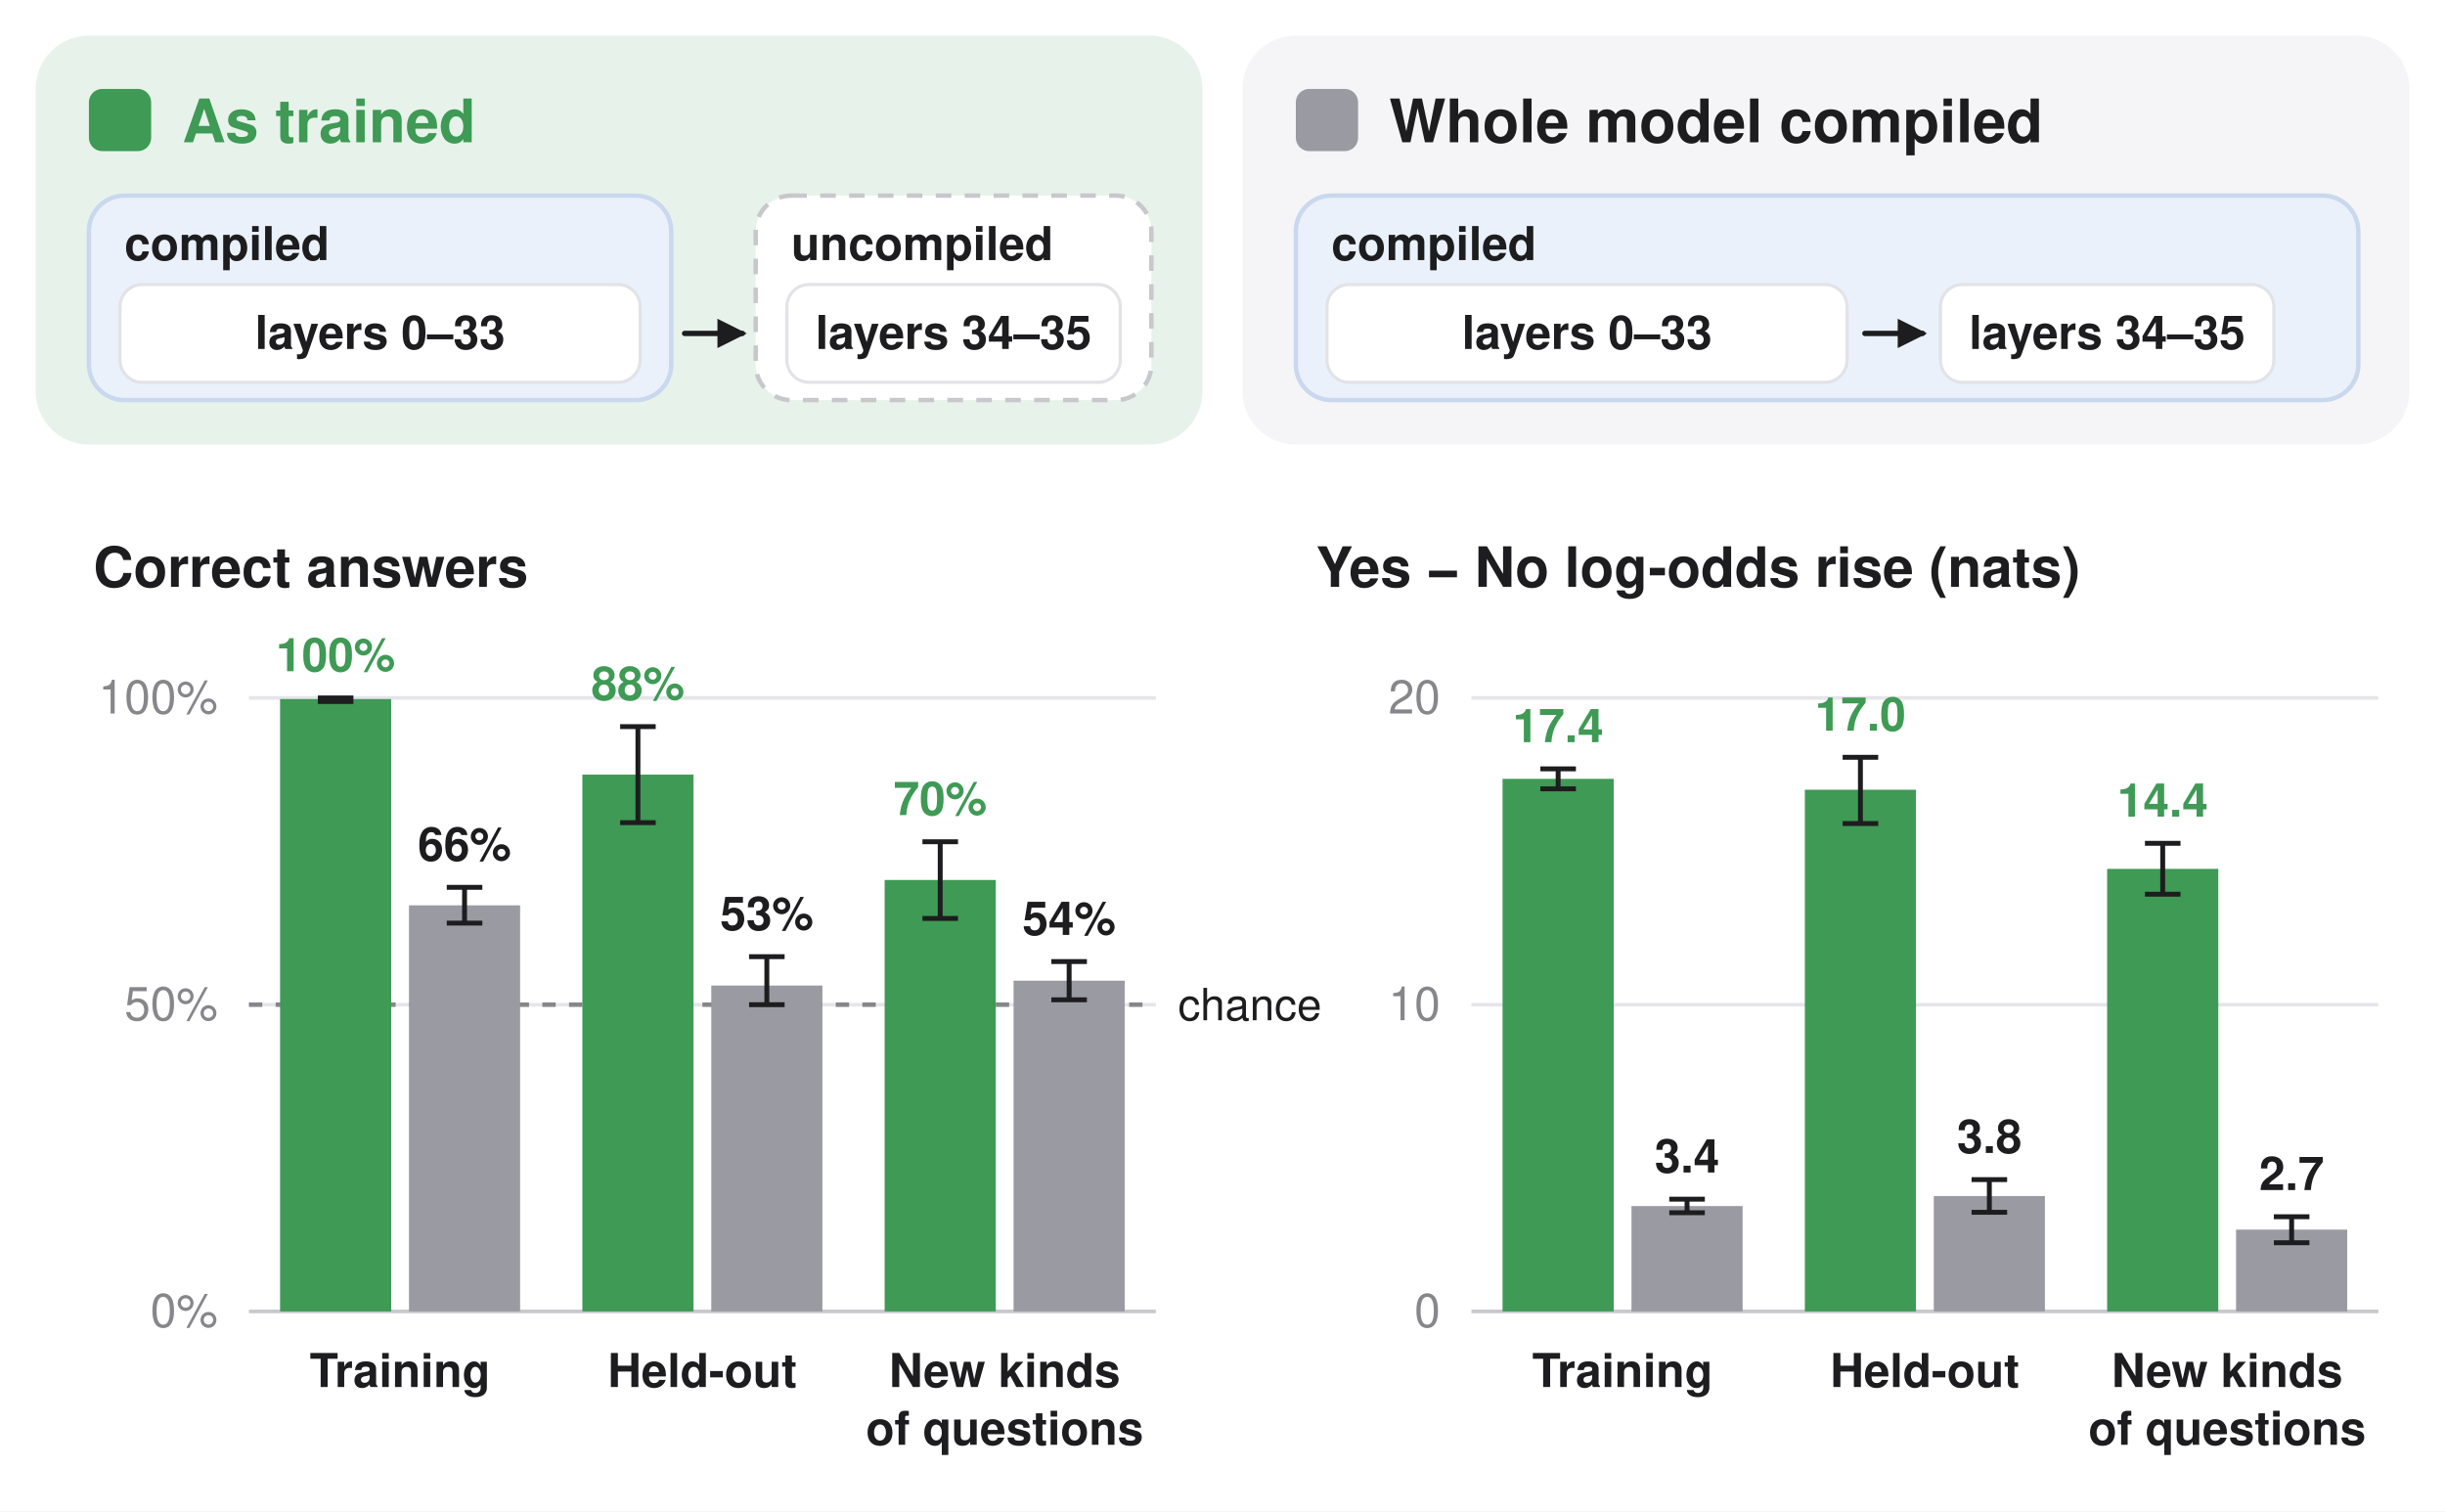
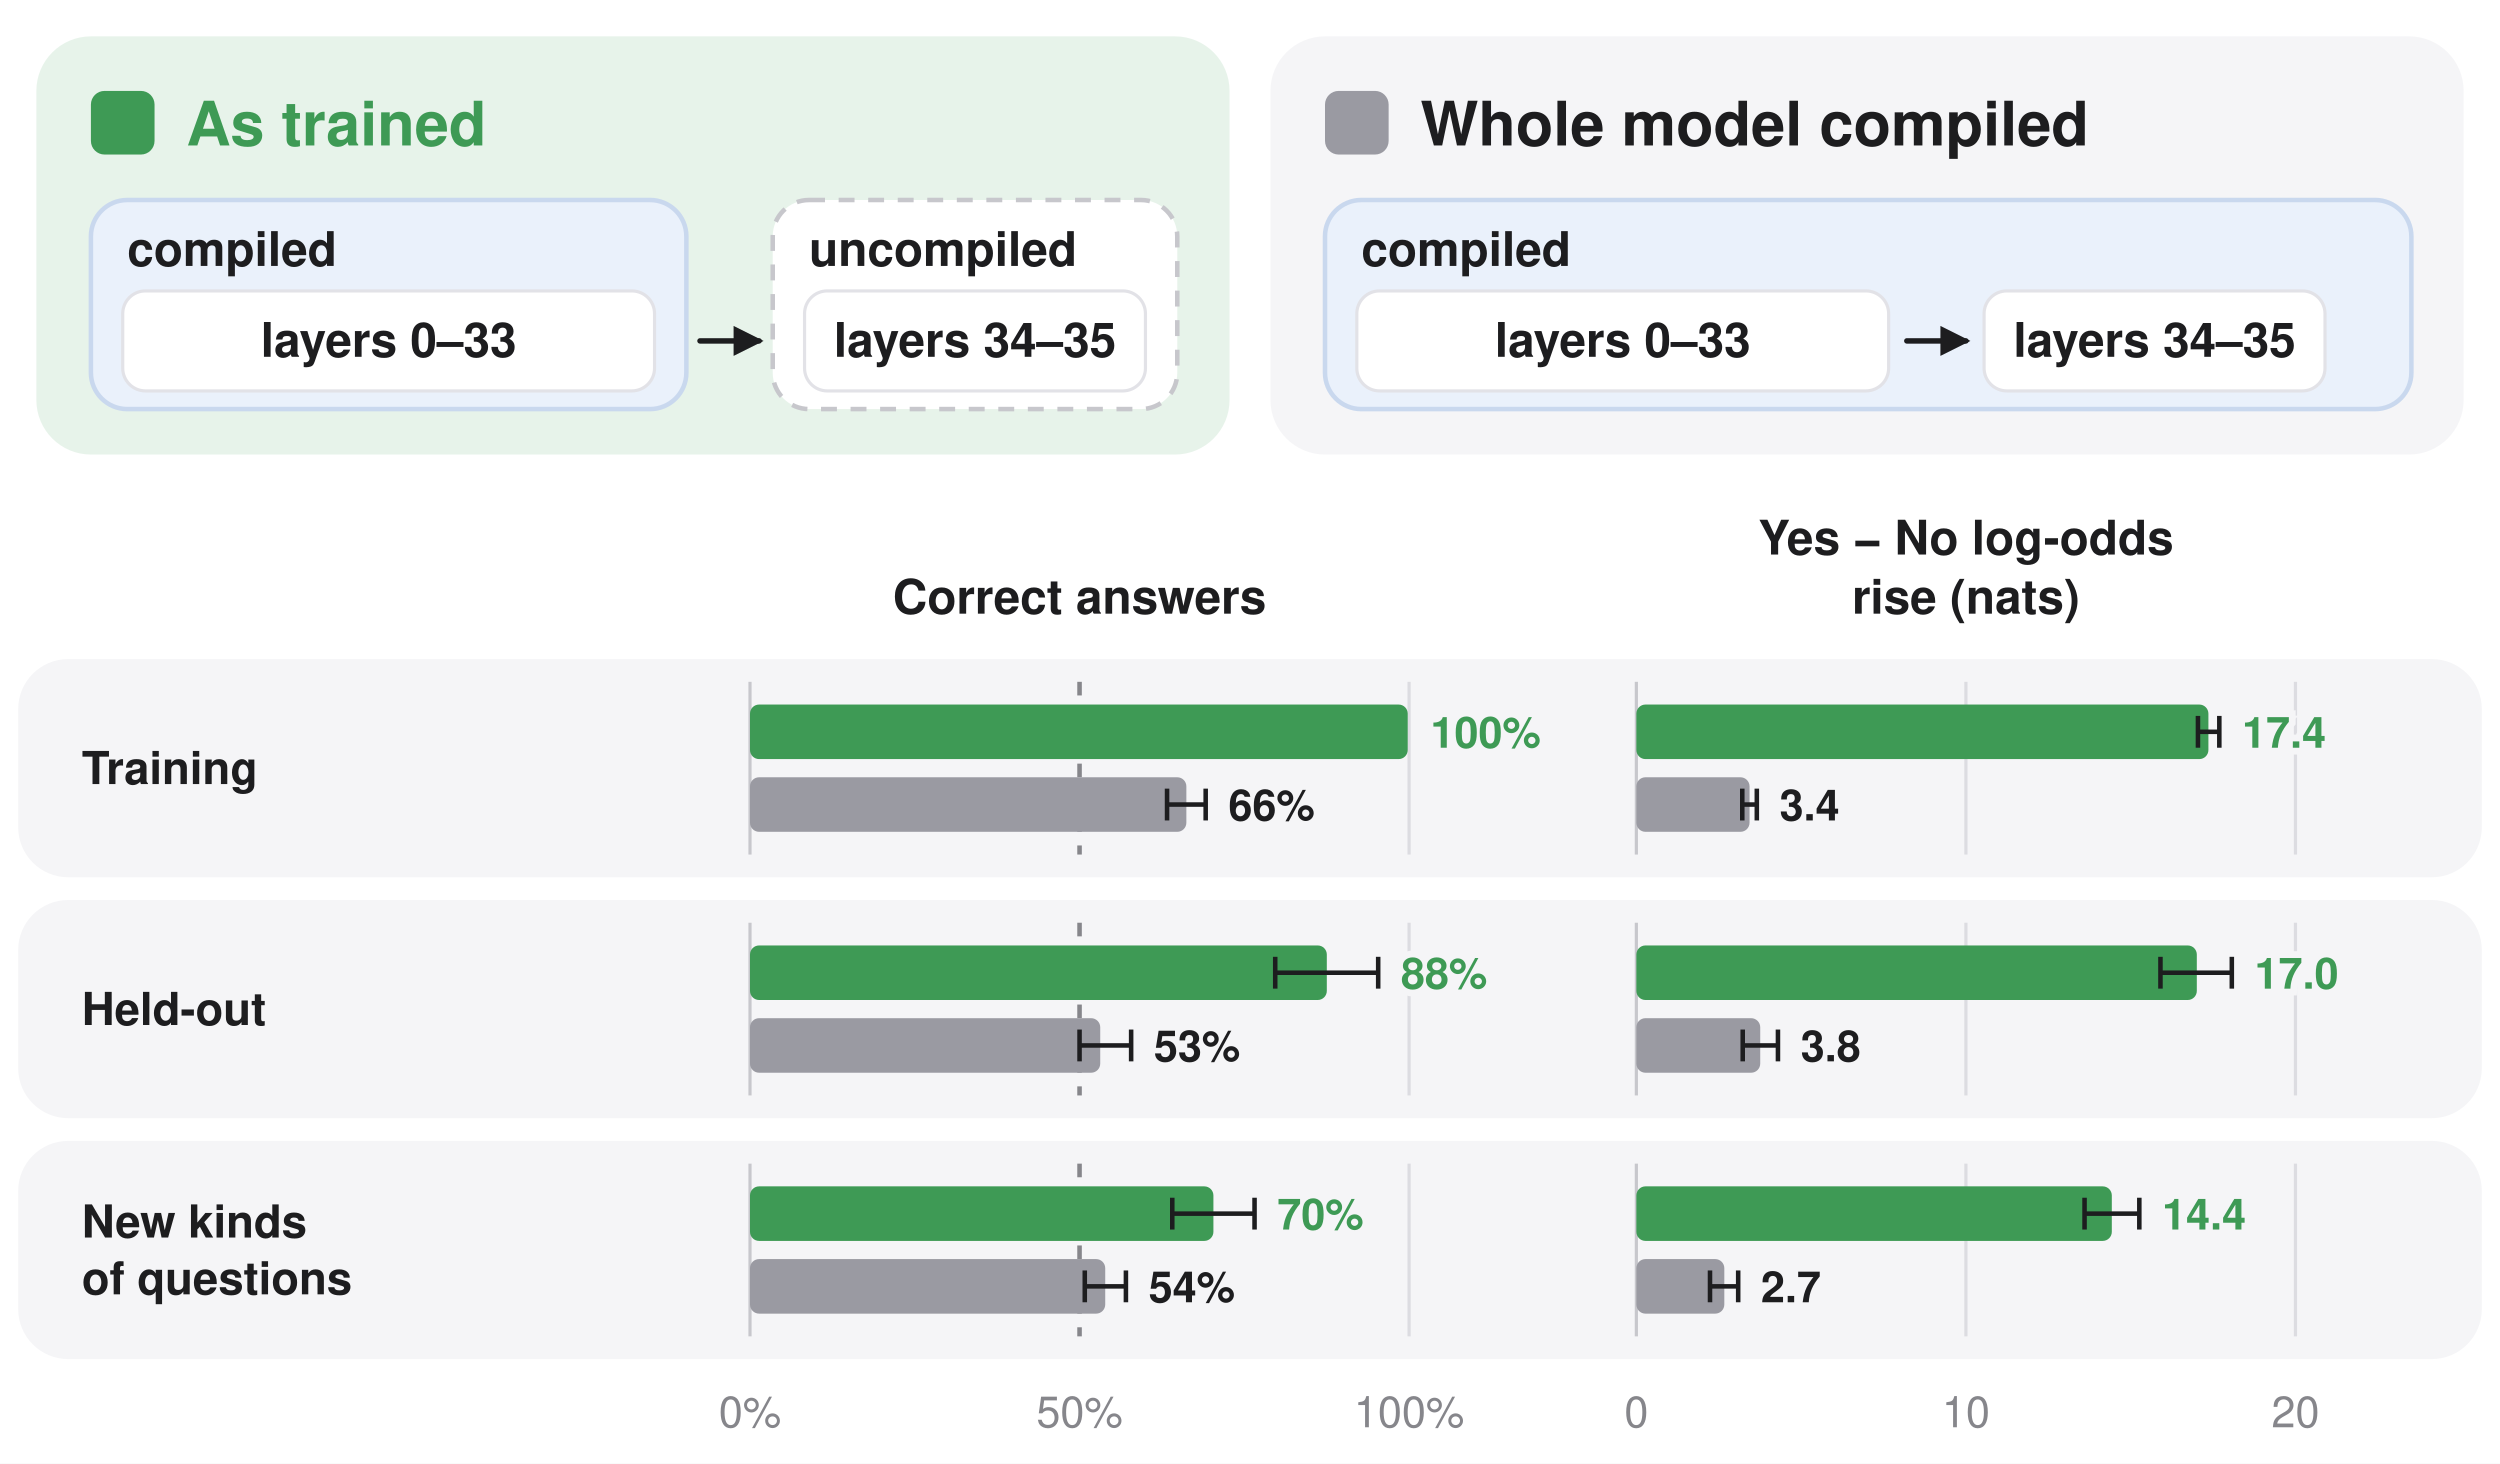
- <svg xmlns="http://www.w3.org/2000/svg" width="1100" height="680" viewBox="0 0 1100 680">
+ <svg xmlns="http://www.w3.org/2000/svg" width="1100" height="644" viewBox="0 0 1100 644">
  <defs>
    <filter id="shadow" x="-10%" y="-10%" width="120%" height="140%">
      <feGaussianBlur in="SourceAlpha" stdDeviation="7" />
      <feOffset dy="4" result="blur" />
      <feComponentTransfer>
        <feFuncA type="linear" slope="0.09" />
      </feComponentTransfer>
      <feMerge>
        <feMergeNode />
        <feMergeNode in="SourceGraphic" />
      </feMerge>
    </filter>
    <filter id="soft" x="-50%" y="-50%" width="200%" height="200%">
      <feGaussianBlur stdDeviation="6" />
    </filter>
  </defs>
  <rect width="100%" height="100%" fill="white" />
  <defs>
    <marker id="head-1D1D1F" viewBox="0 0 10 10" refX="8.5" refY="5" markerWidth="5.5" markerHeight="5.5" orient="auto">
      <path d="M0,0 L10,5 L0,10 z" fill="#1D1D1F" />
    </marker>
  </defs>
  <rect x="16" y="16" width="525" height="184" rx="24" fill="#E7F3EA" />
  <rect x="40" y="40" width="28" height="28" rx="6" fill="#3E9A55" />
  <text x="82.0" y="64.0" font-family="Helvetica Neue, Helvetica, Arial, sans-serif" font-size="27" font-weight="700" fill="#3E9A55" text-anchor="start">As trained</text>
  <rect x="40" y="88" width="262" height="92" rx="16" fill="#EAF1FB" stroke="#C9D8EE" stroke-width="2" />
  <text x="56.0" y="117.0" font-family="Helvetica Neue, Helvetica, Arial, sans-serif" font-size="21" font-weight="700" fill="#1D1D1F" text-anchor="start">compiled</text>
  <rect x="54.0" y="128.0" width="234.0" height="44.0" rx="10" fill="white" stroke="#E2E2E7" stroke-width="1.4" />
  <text x="171.0" y="157.0" font-family="Helvetica Neue, Helvetica, Arial, sans-serif" font-size="21" font-weight="700" fill="#1D1D1F" text-anchor="middle">layers 0–33</text>
  <line x1="308.0" y1="150.0" x2="334.0" y2="150.0" stroke="#1D1D1F" stroke-width="2.4" stroke-linecap="round" marker-end="url(#head-1D1D1F)" />
  <rect x="340" y="88" width="178" height="92" rx="16" fill="white" stroke="#C7C7CC" stroke-width="2" stroke-dasharray="7 6" />
  <text x="356.0" y="117.0" font-family="Helvetica Neue, Helvetica, Arial, sans-serif" font-size="21" font-weight="700" fill="#1D1D1F" text-anchor="start">uncompiled</text>
  <rect x="354.0" y="128.0" width="150.0" height="44.0" rx="10" fill="white" stroke="#E2E2E7" stroke-width="1.4" />
  <text x="429.0" y="157.0" font-family="Helvetica Neue, Helvetica, Arial, sans-serif" font-size="21" font-weight="700" fill="#1D1D1F" text-anchor="middle">layers 34–35</text>
  <rect x="559" y="16" width="525" height="184" rx="24" fill="#F5F5F7" />
  <rect x="583" y="40" width="28" height="28" rx="6" fill="#9A9AA2" />
  <text x="625.0" y="64.0" font-family="Helvetica Neue, Helvetica, Arial, sans-serif" font-size="27" font-weight="700" fill="#1D1D1F" text-anchor="start">Whole model compiled</text>
  <rect x="583" y="88" width="478" height="92" rx="16" fill="#EAF1FB" stroke="#C9D8EE" stroke-width="2" />
  <text x="599.0" y="117.0" font-family="Helvetica Neue, Helvetica, Arial, sans-serif" font-size="21" font-weight="700" fill="#1D1D1F" text-anchor="start">compiled</text>
  <rect x="597.0" y="128.0" width="234.0" height="44.0" rx="10" fill="white" stroke="#E2E2E7" stroke-width="1.4" />
  <text x="714.0" y="157.0" font-family="Helvetica Neue, Helvetica, Arial, sans-serif" font-size="21" font-weight="700" fill="#1D1D1F" text-anchor="middle">layers 0–33</text>
  <line x1="839.0" y1="150.0" x2="865.0" y2="150.0" stroke="#1D1D1F" stroke-width="2.4" stroke-linecap="round" marker-end="url(#head-1D1D1F)" />
  <rect x="873.0" y="128.0" width="150.0" height="44.0" rx="10" fill="white" stroke="#E2E2E7" stroke-width="1.4" />
  <text x="948.0" y="157.0" font-family="Helvetica Neue, Helvetica, Arial, sans-serif" font-size="21" font-weight="700" fill="#1D1D1F" text-anchor="middle">layers 34–35</text>
-   <text x="42.0" y="264.0" font-family="Helvetica Neue, Helvetica, Arial, sans-serif" font-size="25" font-weight="700" fill="#1D1D1F" text-anchor="start">Correct answers</text>
-   <line x1="112" y1="590.0" x2="520" y2="590.0" stroke="#C7C7CC" stroke-width="1.6" />
-   <text x="98.0" y="597.0" font-family="Helvetica Neue, Helvetica, Arial, sans-serif" font-size="21" font-weight="400" fill="#86868B" text-anchor="end">0%</text>
-   <line x1="112" y1="452.0" x2="520" y2="452.0" stroke="#E5E5EA" stroke-width="1.6" />
-   <text x="98.0" y="459.0" font-family="Helvetica Neue, Helvetica, Arial, sans-serif" font-size="21" font-weight="400" fill="#86868B" text-anchor="end">50%</text>
-   <line x1="112" y1="314.0" x2="520" y2="314.0" stroke="#E5E5EA" stroke-width="1.6" />
-   <text x="98.0" y="321.0" font-family="Helvetica Neue, Helvetica, Arial, sans-serif" font-size="21" font-weight="400" fill="#86868B" text-anchor="end">100%</text>
-   <line x1="112" y1="452.0" x2="520" y2="452.0" stroke="#86868B" stroke-width="2" stroke-dasharray="6 6" />
-   <text x="530.0" y="459.0" font-family="Helvetica Neue, Helvetica, Arial, sans-serif" font-size="20" font-weight="400" fill="#1D1D1F" text-anchor="start">chance</text>
-   <text x="180.0" y="624.0" font-family="Helvetica Neue, Helvetica, Arial, sans-serif" font-size="21" font-weight="700" fill="#1D1D1F" text-anchor="middle">Training</text>
-   <rect x="126.0" y="314.5" width="50" height="275.5" fill="#3E9A55" />
-   <path d="M151.0 315.6V314.0M143.0 315.6H159.0M143.0 314.0H159.0" stroke="#1D1D1F" stroke-width="2.2" fill="none" />
-   <text x="151.0" y="302.0" font-family="Helvetica Neue, Helvetica, Arial, sans-serif" font-size="21" font-weight="700" fill="#3E9A55" text-anchor="middle">100%</text>
-   <rect x="184.0" y="407.3" width="50" height="182.7" fill="#9A9AA2" />
-   <path d="M209.0 415.3V399.2M201.0 415.3H217.0M201.0 399.2H217.0" stroke="#1D1D1F" stroke-width="2.2" fill="none" />
-   <text x="209.0" y="387.2" font-family="Helvetica Neue, Helvetica, Arial, sans-serif" font-size="21" font-weight="700" fill="#1D1D1F" text-anchor="middle">66%</text>
-   <text x="316.0" y="624.0" font-family="Helvetica Neue, Helvetica, Arial, sans-serif" font-size="21" font-weight="700" fill="#1D1D1F" text-anchor="middle">Held-out</text>
-   <rect x="262.0" y="348.5" width="50" height="241.5" fill="#3E9A55" />
-   <path d="M287.0 370.1V326.9M279.0 370.1H295.0M279.0 326.9H295.0" stroke="#1D1D1F" stroke-width="2.2" fill="none" />
-   <text x="287.0" y="314.9" font-family="Helvetica Neue, Helvetica, Arial, sans-serif" font-size="21" font-weight="700" fill="#3E9A55" text-anchor="middle">88%</text>
-   <rect x="320.0" y="443.4" width="50" height="146.6" fill="#9A9AA2" />
-   <path d="M345.0 452.0V430.4M337.0 452.0H353.0M337.0 430.4H353.0" stroke="#1D1D1F" stroke-width="2.2" fill="none" />
-   <text x="345.0" y="418.4" font-family="Helvetica Neue, Helvetica, Arial, sans-serif" font-size="21" font-weight="700" fill="#1D1D1F" text-anchor="middle">53%</text>
-   <text x="452.0" y="624.0" font-family="Helvetica Neue, Helvetica, Arial, sans-serif" font-size="21" font-weight="700" fill="#1D1D1F" text-anchor="middle">New kinds</text>
-   <text x="452.0" y="650.0" font-family="Helvetica Neue, Helvetica, Arial, sans-serif" font-size="21" font-weight="700" fill="#1D1D1F" text-anchor="middle">of questions</text>
-   <rect x="398.0" y="395.9" width="50" height="194.1" fill="#3E9A55" />
-   <path d="M423.0 413.2V378.7M415.0 413.2H431.0M415.0 378.7H431.0" stroke="#1D1D1F" stroke-width="2.2" fill="none" />
-   <text x="423.0" y="366.7" font-family="Helvetica Neue, Helvetica, Arial, sans-serif" font-size="21" font-weight="700" fill="#3E9A55" text-anchor="middle">70%</text>
-   <rect x="456.0" y="441.2" width="50" height="148.8" fill="#9A9AA2" />
-   <path d="M481.0 449.8V432.6M473.0 449.8H489.0M473.0 432.6H489.0" stroke="#1D1D1F" stroke-width="2.2" fill="none" />
-   <text x="481.0" y="420.6" font-family="Helvetica Neue, Helvetica, Arial, sans-serif" font-size="21" font-weight="700" fill="#1D1D1F" text-anchor="middle">54%</text>
-   <text x="592.0" y="264.0" font-family="Helvetica Neue, Helvetica, Arial, sans-serif" font-size="25" font-weight="700" fill="#1D1D1F" text-anchor="start">Yes − No log-odds rise (nats)</text>
-   <line x1="662" y1="590.0" x2="1070" y2="590.0" stroke="#C7C7CC" stroke-width="1.6" />
-   <text x="648.0" y="597.0" font-family="Helvetica Neue, Helvetica, Arial, sans-serif" font-size="21" font-weight="400" fill="#86868B" text-anchor="end">0</text>
-   <line x1="662" y1="452.0" x2="1070" y2="452.0" stroke="#E5E5EA" stroke-width="1.6" />
-   <text x="648.0" y="459.0" font-family="Helvetica Neue, Helvetica, Arial, sans-serif" font-size="21" font-weight="400" fill="#86868B" text-anchor="end">10</text>
-   <line x1="662" y1="314.0" x2="1070" y2="314.0" stroke="#E5E5EA" stroke-width="1.6" />
-   <text x="648.0" y="321.0" font-family="Helvetica Neue, Helvetica, Arial, sans-serif" font-size="21" font-weight="400" fill="#86868B" text-anchor="end">20</text>
-   <text x="730.0" y="624.0" font-family="Helvetica Neue, Helvetica, Arial, sans-serif" font-size="21" font-weight="700" fill="#1D1D1F" text-anchor="middle">Training</text>
-   <rect x="676.0" y="350.4" width="50" height="239.6" fill="#3E9A55" />
-   <path d="M701.0 354.9V345.9M693.0 354.9H709.0M693.0 345.9H709.0" stroke="#1D1D1F" stroke-width="2.2" fill="none" />
-   <text x="701.0" y="333.9" font-family="Helvetica Neue, Helvetica, Arial, sans-serif" font-size="21" font-weight="700" fill="#3E9A55" text-anchor="middle">17.4</text>
-   <rect x="734.0" y="542.6" width="50" height="47.4" fill="#9A9AA2" />
-   <path d="M759.0 545.6V539.5M751.0 545.6H767.0M751.0 539.5H767.0" stroke="#1D1D1F" stroke-width="2.2" fill="none" />
-   <text x="759.0" y="527.5" font-family="Helvetica Neue, Helvetica, Arial, sans-serif" font-size="21" font-weight="700" fill="#1D1D1F" text-anchor="middle">3.4</text>
-   <text x="866.0" y="624.0" font-family="Helvetica Neue, Helvetica, Arial, sans-serif" font-size="21" font-weight="700" fill="#1D1D1F" text-anchor="middle">Held-out</text>
-   <rect x="812.0" y="355.3" width="50" height="234.7" fill="#3E9A55" />
-   <path d="M837.0 370.5V340.7M829.0 370.5H845.0M829.0 340.7H845.0" stroke="#1D1D1F" stroke-width="2.2" fill="none" />
-   <text x="837.0" y="328.7" font-family="Helvetica Neue, Helvetica, Arial, sans-serif" font-size="21" font-weight="700" fill="#3E9A55" text-anchor="middle">17.0</text>
-   <rect x="870.0" y="538.1" width="50" height="51.9" fill="#9A9AA2" />
-   <path d="M895.0 545.4V530.7M887.0 545.4H903.0M887.0 530.7H903.0" stroke="#1D1D1F" stroke-width="2.2" fill="none" />
-   <text x="895.0" y="518.7" font-family="Helvetica Neue, Helvetica, Arial, sans-serif" font-size="21" font-weight="700" fill="#1D1D1F" text-anchor="middle">3.8</text>
-   <text x="1002.0" y="624.0" font-family="Helvetica Neue, Helvetica, Arial, sans-serif" font-size="21" font-weight="700" fill="#1D1D1F" text-anchor="middle">New kinds</text>
-   <text x="1002.0" y="650.0" font-family="Helvetica Neue, Helvetica, Arial, sans-serif" font-size="21" font-weight="700" fill="#1D1D1F" text-anchor="middle">of questions</text>
-   <rect x="948.0" y="390.9" width="50" height="199.1" fill="#3E9A55" />
-   <path d="M973.0 402.3V379.4M965.0 402.3H981.0M965.0 379.4H981.0" stroke="#1D1D1F" stroke-width="2.2" fill="none" />
-   <text x="973.0" y="367.4" font-family="Helvetica Neue, Helvetica, Arial, sans-serif" font-size="21" font-weight="700" fill="#3E9A55" text-anchor="middle">14.4</text>
-   <rect x="1006.0" y="553.2" width="50" height="36.8" fill="#9A9AA2" />
-   <path d="M1031.0 559.1V547.4M1023.0 559.1H1039.0M1023.0 547.4H1039.0" stroke="#1D1D1F" stroke-width="2.2" fill="none" />
-   <text x="1031.0" y="535.4" font-family="Helvetica Neue, Helvetica, Arial, sans-serif" font-size="21" font-weight="700" fill="#1D1D1F" text-anchor="middle">2.7</text>
+   <text x="475.0" y="270.0" font-family="Helvetica Neue, Helvetica, Arial, sans-serif" font-size="21" font-weight="700" fill="#1D1D1F" text-anchor="middle">Correct answers</text>
+   <text x="865.0" y="244.0" font-family="Helvetica Neue, Helvetica, Arial, sans-serif" font-size="21" font-weight="700" fill="#1D1D1F" text-anchor="middle">Yes − No log-odds</text>
+   <text x="865.0" y="270.0" font-family="Helvetica Neue, Helvetica, Arial, sans-serif" font-size="21" font-weight="700" fill="#1D1D1F" text-anchor="middle">rise (nats)</text>
+   <rect x="8" y="290" width="1084" height="96" rx="22" fill="#F5F5F7" />
+   <text x="36.0" y="345.0" font-family="Helvetica Neue, Helvetica, Arial, sans-serif" font-size="20" font-weight="700" fill="#1D1D1F" text-anchor="start">Training</text>
+   <line x1="330.0" y1="300" x2="330.0" y2="376" stroke="#C7C7CC" stroke-width="1.4" />
+   <line x1="475.0" y1="300" x2="475.0" y2="376" stroke="#86868B" stroke-width="2" stroke-dasharray="6 6" />
+   <line x1="620.0" y1="300" x2="620.0" y2="376" stroke="#DCDCE1" stroke-width="1.4" />
+   <rect x="330" y="310.0" width="289.4" height="24" rx="4" fill="#3E9A55" />
+   <text x="629.4" y="329.0" font-family="Helvetica Neue, Helvetica, Arial, sans-serif" font-size="19" font-weight="700" fill="#3E9A55" text-anchor="start" stroke="#F5F5F7" stroke-width="6" paint-order="stroke">100%</text>
+   <rect x="330" y="342.0" width="192.0" height="24" rx="4" fill="#9A9AA2" />
+   <path d="M513.5 354.0H530.5M513.5 347.0V361.0M530.5 347.0V361.0" stroke="#1D1D1F" stroke-width="2" fill="none" />
+   <text x="540.5" y="361.0" font-family="Helvetica Neue, Helvetica, Arial, sans-serif" font-size="19" font-weight="700" fill="#1D1D1F" text-anchor="start" stroke="#F5F5F7" stroke-width="6" paint-order="stroke">66%</text>
+   <line x1="720.0" y1="300" x2="720.0" y2="376" stroke="#C7C7CC" stroke-width="1.4" />
+   <line x1="865.0" y1="300" x2="865.0" y2="376" stroke="#DCDCE1" stroke-width="1.4" />
+   <line x1="1010.0" y1="300" x2="1010.0" y2="376" stroke="#DCDCE1" stroke-width="1.4" />
+   <rect x="720" y="310.0" width="251.7" height="24" rx="4" fill="#3E9A55" />
+   <path d="M967.1 322.0H976.5M967.1 315.0V329.0M976.5 315.0V329.0" stroke="#1D1D1F" stroke-width="2" fill="none" />
+   <text x="986.5" y="329.0" font-family="Helvetica Neue, Helvetica, Arial, sans-serif" font-size="19" font-weight="700" fill="#3E9A55" text-anchor="start" stroke="#F5F5F7" stroke-width="6" paint-order="stroke">17.4</text>
+   <rect x="720" y="342.0" width="49.8" height="24" rx="4" fill="#9A9AA2" />
+   <path d="M766.6 354.0H773.0M766.6 347.0V361.0M773.0 347.0V361.0" stroke="#1D1D1F" stroke-width="2" fill="none" />
+   <text x="783.0" y="361.0" font-family="Helvetica Neue, Helvetica, Arial, sans-serif" font-size="19" font-weight="700" fill="#1D1D1F" text-anchor="start" stroke="#F5F5F7" stroke-width="6" paint-order="stroke">3.4</text>
+   <rect x="8" y="396" width="1084" height="96" rx="22" fill="#F5F5F7" />
+   <text x="36.0" y="451.0" font-family="Helvetica Neue, Helvetica, Arial, sans-serif" font-size="20" font-weight="700" fill="#1D1D1F" text-anchor="start">Held-out</text>
+   <line x1="330.0" y1="406" x2="330.0" y2="482" stroke="#C7C7CC" stroke-width="1.4" />
+   <line x1="475.0" y1="406" x2="475.0" y2="482" stroke="#86868B" stroke-width="2" stroke-dasharray="6 6" />
+   <line x1="620.0" y1="406" x2="620.0" y2="482" stroke="#DCDCE1" stroke-width="1.4" />
+   <rect x="330" y="416.0" width="253.8" height="24" rx="4" fill="#3E9A55" />
+   <path d="M561.1 428.0H606.4M561.1 421.0V435.0M606.4 421.0V435.0" stroke="#1D1D1F" stroke-width="2" fill="none" />
+   <text x="616.4" y="435.0" font-family="Helvetica Neue, Helvetica, Arial, sans-serif" font-size="19" font-weight="700" fill="#3E9A55" text-anchor="start" stroke="#F5F5F7" stroke-width="6" paint-order="stroke">88%</text>
+   <rect x="330" y="448.0" width="154.1" height="24" rx="4" fill="#9A9AA2" />
+   <path d="M475.0 460.0H497.7M475.0 453.0V467.0M497.7 453.0V467.0" stroke="#1D1D1F" stroke-width="2" fill="none" />
+   <text x="507.7" y="467.0" font-family="Helvetica Neue, Helvetica, Arial, sans-serif" font-size="19" font-weight="700" fill="#1D1D1F" text-anchor="start" stroke="#F5F5F7" stroke-width="6" paint-order="stroke">53%</text>
+   <line x1="720.0" y1="406" x2="720.0" y2="482" stroke="#C7C7CC" stroke-width="1.4" />
+   <line x1="865.0" y1="406" x2="865.0" y2="482" stroke="#DCDCE1" stroke-width="1.4" />
+   <line x1="1010.0" y1="406" x2="1010.0" y2="482" stroke="#DCDCE1" stroke-width="1.4" />
+   <rect x="720" y="416.0" width="246.6" height="24" rx="4" fill="#3E9A55" />
+   <path d="M950.6 428.0H982.0M950.6 421.0V435.0M982.0 421.0V435.0" stroke="#1D1D1F" stroke-width="2" fill="none" />
+   <text x="992.0" y="435.0" font-family="Helvetica Neue, Helvetica, Arial, sans-serif" font-size="19" font-weight="700" fill="#3E9A55" text-anchor="start" stroke="#F5F5F7" stroke-width="6" paint-order="stroke">17.0</text>
+   <rect x="720" y="448.0" width="54.5" height="24" rx="4" fill="#9A9AA2" />
+   <path d="M766.8 460.0H782.3M766.8 453.0V467.0M782.3 453.0V467.0" stroke="#1D1D1F" stroke-width="2" fill="none" />
+   <text x="792.3" y="467.0" font-family="Helvetica Neue, Helvetica, Arial, sans-serif" font-size="19" font-weight="700" fill="#1D1D1F" text-anchor="start" stroke="#F5F5F7" stroke-width="6" paint-order="stroke">3.8</text>
+   <rect x="8" y="502" width="1084" height="96" rx="22" fill="#F5F5F7" />
+   <text x="36.0" y="544.5" font-family="Helvetica Neue, Helvetica, Arial, sans-serif" font-size="20" font-weight="700" fill="#1D1D1F" text-anchor="start">New kinds</text>
+   <text x="36.0" y="569.5" font-family="Helvetica Neue, Helvetica, Arial, sans-serif" font-size="20" font-weight="700" fill="#1D1D1F" text-anchor="start">of questions</text>
+   <line x1="330.0" y1="512" x2="330.0" y2="588" stroke="#C7C7CC" stroke-width="1.4" />
+   <line x1="475.0" y1="512" x2="475.0" y2="588" stroke="#86868B" stroke-width="2" stroke-dasharray="6 6" />
+   <line x1="620.0" y1="512" x2="620.0" y2="588" stroke="#DCDCE1" stroke-width="1.4" />
+   <rect x="330" y="522.0" width="203.9" height="24" rx="4" fill="#3E9A55" />
+   <path d="M515.8 534.0H552.0M515.8 527.0V541.0M552.0 527.0V541.0" stroke="#1D1D1F" stroke-width="2" fill="none" />
+   <text x="562.0" y="541.0" font-family="Helvetica Neue, Helvetica, Arial, sans-serif" font-size="19" font-weight="700" fill="#3E9A55" text-anchor="start" stroke="#F5F5F7" stroke-width="6" paint-order="stroke">70%</text>
+   <rect x="330" y="554.0" width="156.3" height="24" rx="4" fill="#9A9AA2" />
+   <path d="M477.3 566.0H495.4M477.3 559.0V573.0M495.4 559.0V573.0" stroke="#1D1D1F" stroke-width="2" fill="none" />
+   <text x="505.4" y="573.0" font-family="Helvetica Neue, Helvetica, Arial, sans-serif" font-size="19" font-weight="700" fill="#1D1D1F" text-anchor="start" stroke="#F5F5F7" stroke-width="6" paint-order="stroke">54%</text>
+   <line x1="720.0" y1="512" x2="720.0" y2="588" stroke="#C7C7CC" stroke-width="1.4" />
+   <line x1="865.0" y1="512" x2="865.0" y2="588" stroke="#DCDCE1" stroke-width="1.4" />
+   <line x1="1010.0" y1="512" x2="1010.0" y2="588" stroke="#DCDCE1" stroke-width="1.4" />
+   <rect x="720" y="522.0" width="209.2" height="24" rx="4" fill="#3E9A55" />
+   <path d="M917.2 534.0H941.3M917.2 527.0V541.0M941.3 527.0V541.0" stroke="#1D1D1F" stroke-width="2" fill="none" />
+   <text x="951.3" y="541.0" font-family="Helvetica Neue, Helvetica, Arial, sans-serif" font-size="19" font-weight="700" fill="#3E9A55" text-anchor="start" stroke="#F5F5F7" stroke-width="6" paint-order="stroke">14.4</text>
+   <rect x="720" y="554.0" width="38.7" height="24" rx="4" fill="#9A9AA2" />
+   <path d="M752.4 566.0H764.8M752.4 559.0V573.0M764.8 559.0V573.0" stroke="#1D1D1F" stroke-width="2" fill="none" />
+   <text x="774.8" y="573.0" font-family="Helvetica Neue, Helvetica, Arial, sans-serif" font-size="19" font-weight="700" fill="#1D1D1F" text-anchor="start" stroke="#F5F5F7" stroke-width="6" paint-order="stroke">2.7</text>
+   <text x="330.0" y="628.0" font-family="Helvetica Neue, Helvetica, Arial, sans-serif" font-size="19" font-weight="400" fill="#86868B" text-anchor="middle">0%</text>
+   <text x="475.0" y="628.0" font-family="Helvetica Neue, Helvetica, Arial, sans-serif" font-size="19" font-weight="400" fill="#86868B" text-anchor="middle">50%</text>
+   <text x="620.0" y="628.0" font-family="Helvetica Neue, Helvetica, Arial, sans-serif" font-size="19" font-weight="400" fill="#86868B" text-anchor="middle">100%</text>
+   <text x="720.0" y="628.0" font-family="Helvetica Neue, Helvetica, Arial, sans-serif" font-size="19" font-weight="400" fill="#86868B" text-anchor="middle">0</text>
+   <text x="865.0" y="628.0" font-family="Helvetica Neue, Helvetica, Arial, sans-serif" font-size="19" font-weight="400" fill="#86868B" text-anchor="middle">10</text>
+   <text x="1010.0" y="628.0" font-family="Helvetica Neue, Helvetica, Arial, sans-serif" font-size="19" font-weight="400" fill="#86868B" text-anchor="middle">20</text>
</svg>
